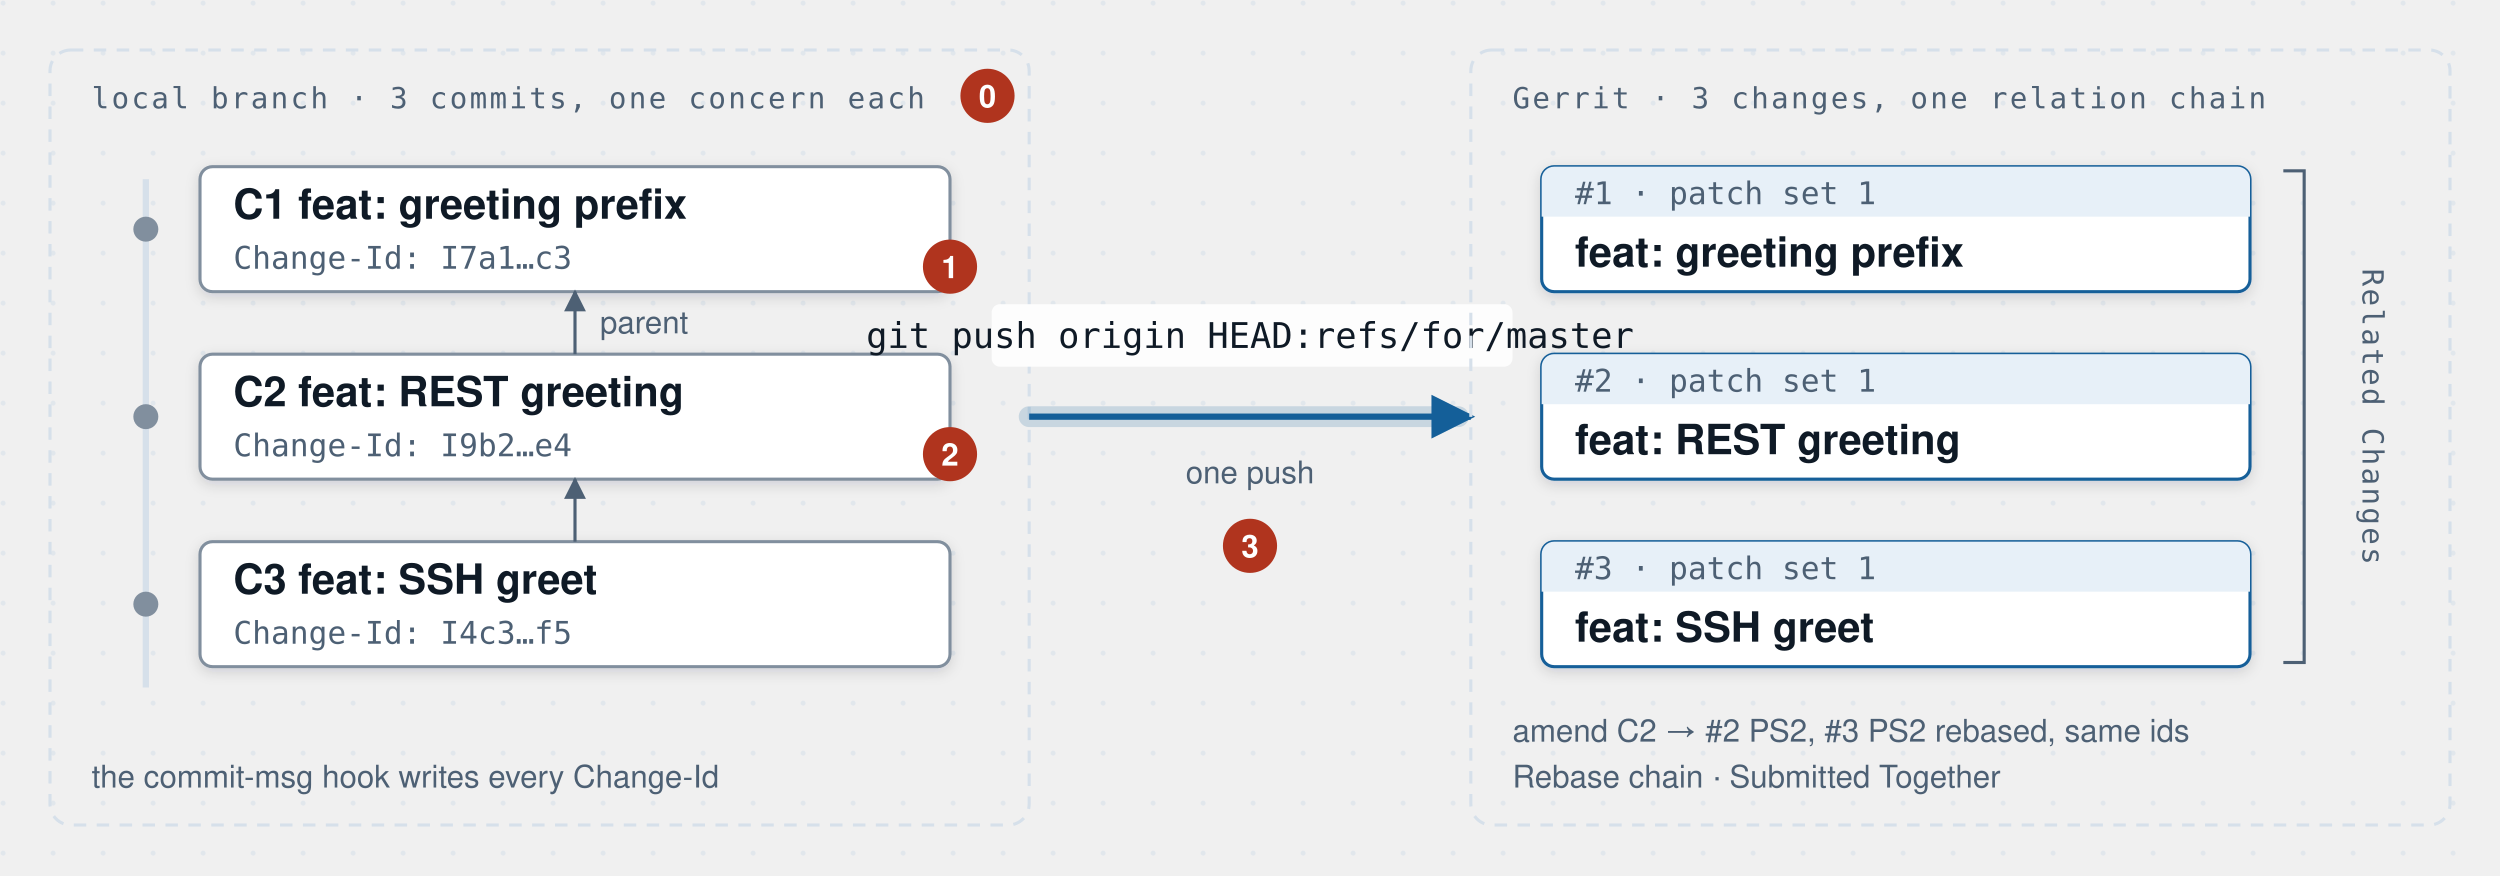
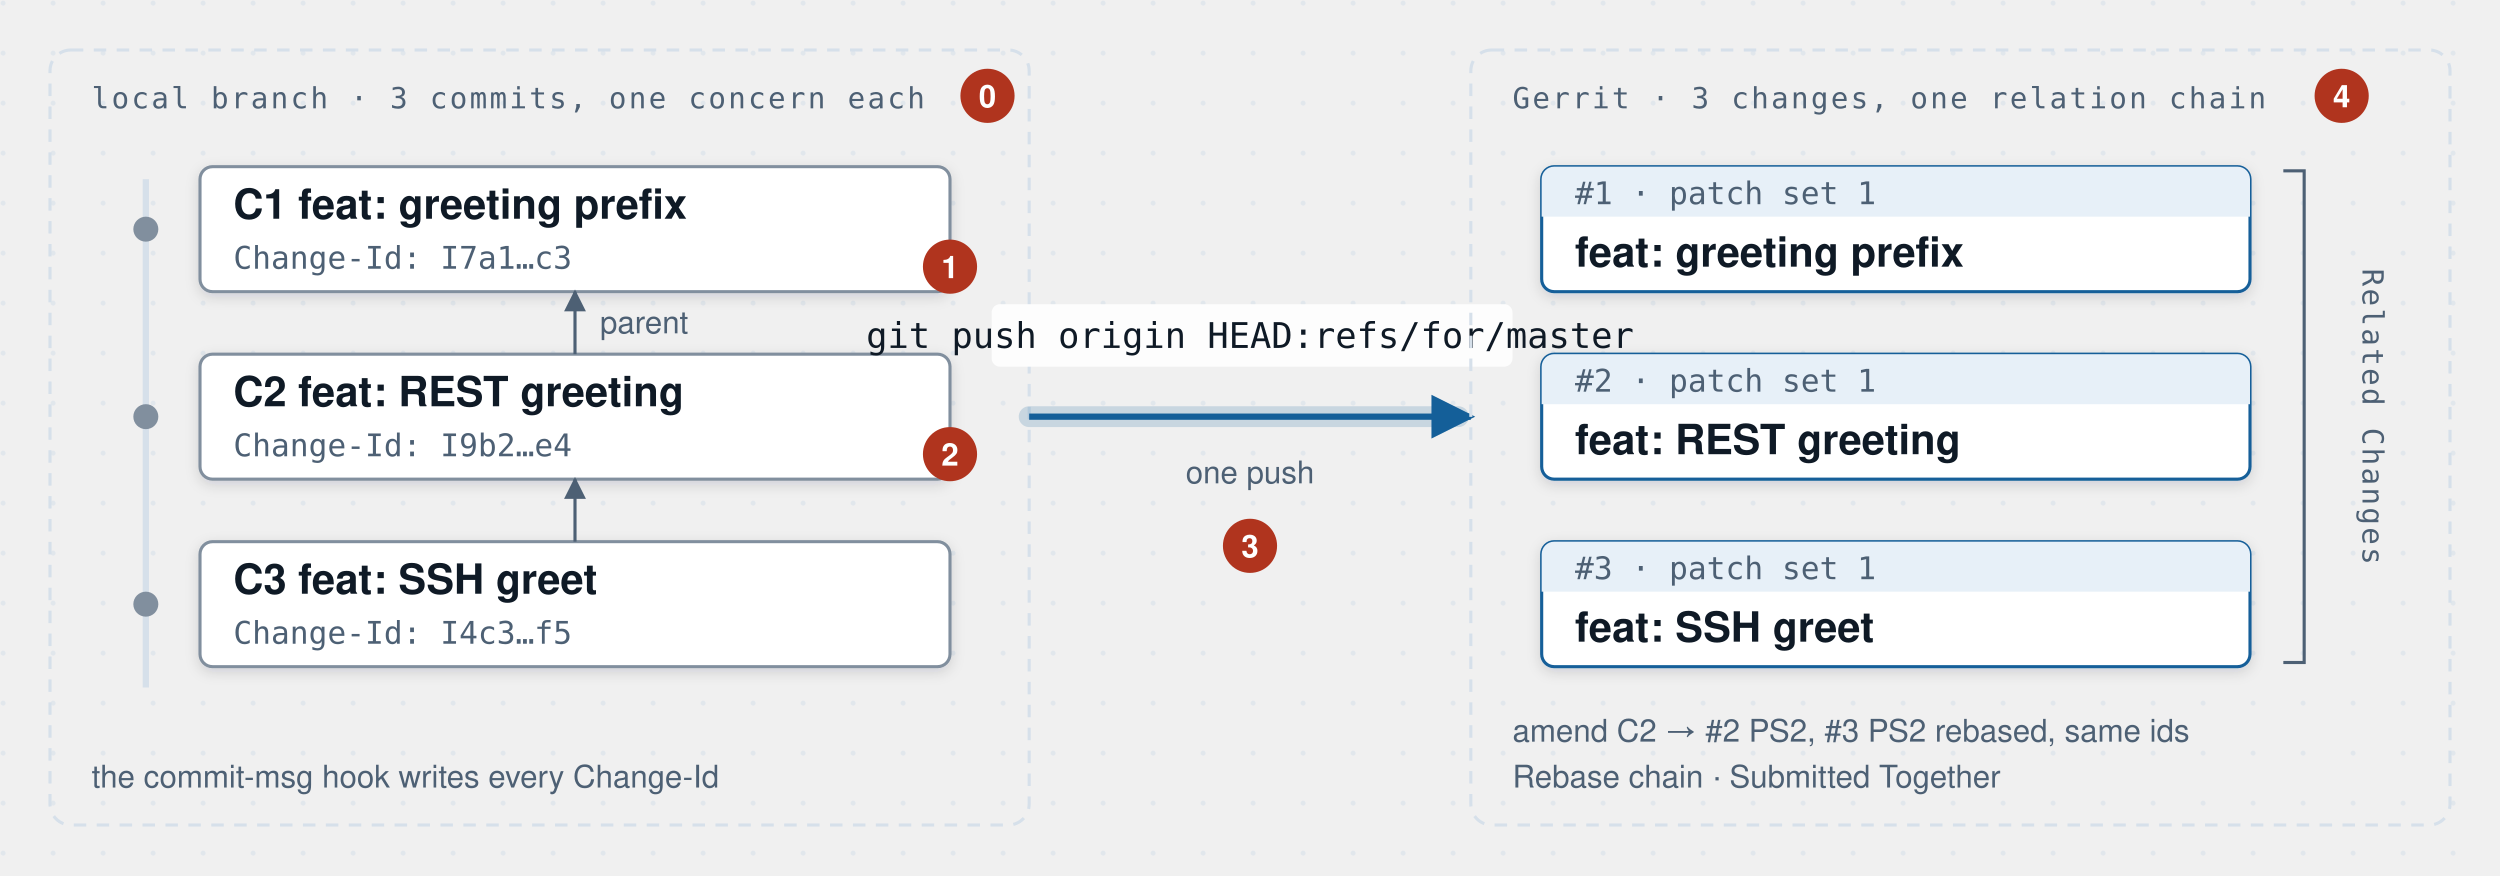
- <svg xmlns="http://www.w3.org/2000/svg" viewBox="0 0 1200 420" width="1200" height="420" role="img" aria-label="Three local commits pushed once become three Gerrit changes in one relation chain; four numbered markers show where an agent breaks it">
+ <svg xmlns="http://www.w3.org/2000/svg" viewBox="0 0 1200 420" width="1200" height="420" role="img" aria-label="Three local commits pushed once become three Gerrit changes in one relation chain; five numbered markers show where an agent breaks it">
  <defs>
    <pattern id="dots" width="24" height="24" patternUnits="userSpaceOnUse">
      <circle cx="1.5" cy="1.5" r="1.2" fill="#d6e0ea" />
    </pattern>
    <filter id="lift" x="-10%" y="-10%" width="120%" height="140%">
      <feDropShadow dx="0" dy="2" stdDeviation="3" flood-color="#0f1a26" flood-opacity=".14" />
    </filter>
    <filter id="glow" filterUnits="userSpaceOnUse" x="470" y="170" width="260" height="60">
      <feGaussianBlur stdDeviation="4" result="b" />
      <feMerge>
        <feMergeNode in="b" />
        <feMergeNode in="SourceGraphic" />
      </feMerge>
    </filter>
    <marker id="ah" viewBox="0 0 10 10" refX="9" refY="5" markerWidth="7" markerHeight="7" orient="auto-start-reverse">
      <path d="M0,0 L10,5 L0,10 z" fill="context-stroke" />
    </marker>
  </defs>
  <style>
    text { font-family: "IBM Plex Sans", "Helvetica Neue", Helvetica, Arial, sans-serif; fill: #0f1a26; }
    .mono { font-family: "IBM Plex Mono", "SF Mono", Menlo, Consolas, monospace; }
    .tag { font-size: 14px; letter-spacing: .08em; text-transform: uppercase; fill: #4d6074; }
    .t { font-size: 20px; font-weight: 600; }
    .sub { font-size: 15px; fill: #4d6074; }
    .cap { font-size: 15px; fill: #4d6074; }
    .frame { fill: none; stroke: #d6e0ea; stroke-width: 1.5; stroke-dasharray: 6 5; rx: 10; }
    .node { fill: #ffffff; stroke: #818f9e; stroke-width: 1.5; rx: 6; }
    .card { fill: #ffffff; stroke: #145f99; stroke-width: 1.5; rx: 6; }
    .cardhead { fill: #e7f0f8; }
    .edge { fill: none; stroke: #4d6074; stroke-width: 1.5; }
    .hot { fill: none; stroke: #145f99; stroke-width: 3; }
    .rail { stroke: #d6e0ea; stroke-width: 3; }
    .mark { fill: #b0341e; }
    .mn { font-size: 15px; font-weight: 700; fill: #ffffff; }
  </style>
  <rect x="0" y="0" width="1200" height="420" fill="url(#dots)" opacity=".55" />
  <rect x="24" y="24" width="470" height="372" class="frame" />
  <text x="44" y="52" class="tag mono">local branch · 3 commits, one concern each</text>
  <line x1="70" y1="86" x2="70" y2="330" class="rail" />
  <circle cx="70" cy="110" r="6" fill="#818f9e" />
  <circle cx="70" cy="200" r="6" fill="#818f9e" />
  <circle cx="70" cy="290" r="6" fill="#818f9e" />
  <g filter="url(#lift)">
    <rect x="96" y="80" width="360" height="60" class="node" />
    <rect x="96" y="170" width="360" height="60" class="node" />
    <rect x="96" y="260" width="360" height="60" class="node" />
  </g>
  <text x="112" y="105" class="t">C1  feat: greeting prefix</text>
  <text x="112" y="129" class="sub mono">Change-Id: I7a1…c3</text>
  <text x="112" y="195" class="t">C2  feat: REST greeting</text>
  <text x="112" y="219" class="sub mono">Change-Id: I9b2…e4</text>
  <text x="112" y="285" class="t">C3  feat: SSH greet</text>
  <text x="112" y="309" class="sub mono">Change-Id: I4c3…f5</text>
  <path d="M276,170 V140" class="edge" marker-end="url(#ah)" />
  <path d="M276,260 V230" class="edge" marker-end="url(#ah)" />
  <text x="288" y="160" class="cap">parent</text>
  <text x="44" y="378" class="cap">the commit-msg hook writes every Change-Id</text>
  <path d="M494,200 H700" stroke="#145f99" stroke-width="10" stroke-opacity=".18" fill="none" stroke-linecap="round" />
  <path d="M494,200 H706" class="hot" marker-end="url(#ah)" />
  <rect x="476" y="146" width="250" height="30" rx="4" fill="#fdfdfd" />
  <text x="600" y="167" class="mono" text-anchor="middle" font-size="17" fill="#145f99">git push origin HEAD:refs/for/master</text>
  <text x="600" y="232" class="cap" text-anchor="middle">one push</text>
  <rect x="706" y="24" width="470" height="372" class="frame" />
  <text x="726" y="52" class="tag mono">Gerrit · 3 changes, one relation chain</text>
  <g filter="url(#lift)">
    <rect x="740" y="80" width="340" height="60" class="card" />
    <rect x="740" y="170" width="340" height="60" class="card" />
    <rect x="740" y="260" width="340" height="60" class="card" />
  </g>
  <g class="cardhead">
    <path d="M740,86 a6,6 0 0 1 6,-6 h328 a6,6 0 0 1 6,6 v18 h-340 z" />
    <path d="M740,176 a6,6 0 0 1 6,-6 h328 a6,6 0 0 1 6,6 v18 h-340 z" />
    <path d="M740,266 a6,6 0 0 1 6,-6 h328 a6,6 0 0 1 6,6 v18 h-340 z" />
  </g>
  <text x="756" y="98" class="sub mono" fill="#145f99">#1 · patch set 1</text>
  <text x="756" y="128" class="t">feat: greeting prefix</text>
  <text x="756" y="188" class="sub mono" fill="#145f99">#2 · patch set 1</text>
  <text x="756" y="218" class="t">feat: REST greeting</text>
  <text x="756" y="278" class="sub mono" fill="#145f99">#3 · patch set 1</text>
  <text x="756" y="308" class="t">feat: SSH greet</text>
  <path d="M1096,82 h10 v236 h-10" class="edge" />
  <text x="1134" y="200" class="tag mono" text-anchor="middle" transform="rotate(90 1134,200)">Related Changes</text>
  <text x="726" y="356" class="cap">amend C2 → #2 PS2, #3 PS2 rebased, same ids</text>
  <text x="726" y="378" class="cap">Rebase chain · Submitted Together</text>
  <g>
    <circle cx="474" cy="46" r="13" class="mark" />
    <text x="474" y="51.5" class="mn" text-anchor="middle">0</text>
    <circle cx="456" cy="128" r="13" class="mark" />
    <text x="456" y="133.5" class="mn" text-anchor="middle">1</text>
    <circle cx="456" cy="218" r="13" class="mark" />
    <text x="456" y="223.5" class="mn" text-anchor="middle">2</text>
    <circle cx="600" cy="262" r="13" class="mark" />
    <text x="600" y="267.5" class="mn" text-anchor="middle">3</text>
+     <circle cx="1124" cy="46" r="13" class="mark" />
+     <text x="1124" y="51.5" class="mn" text-anchor="middle">4</text>
  </g>
</svg>
